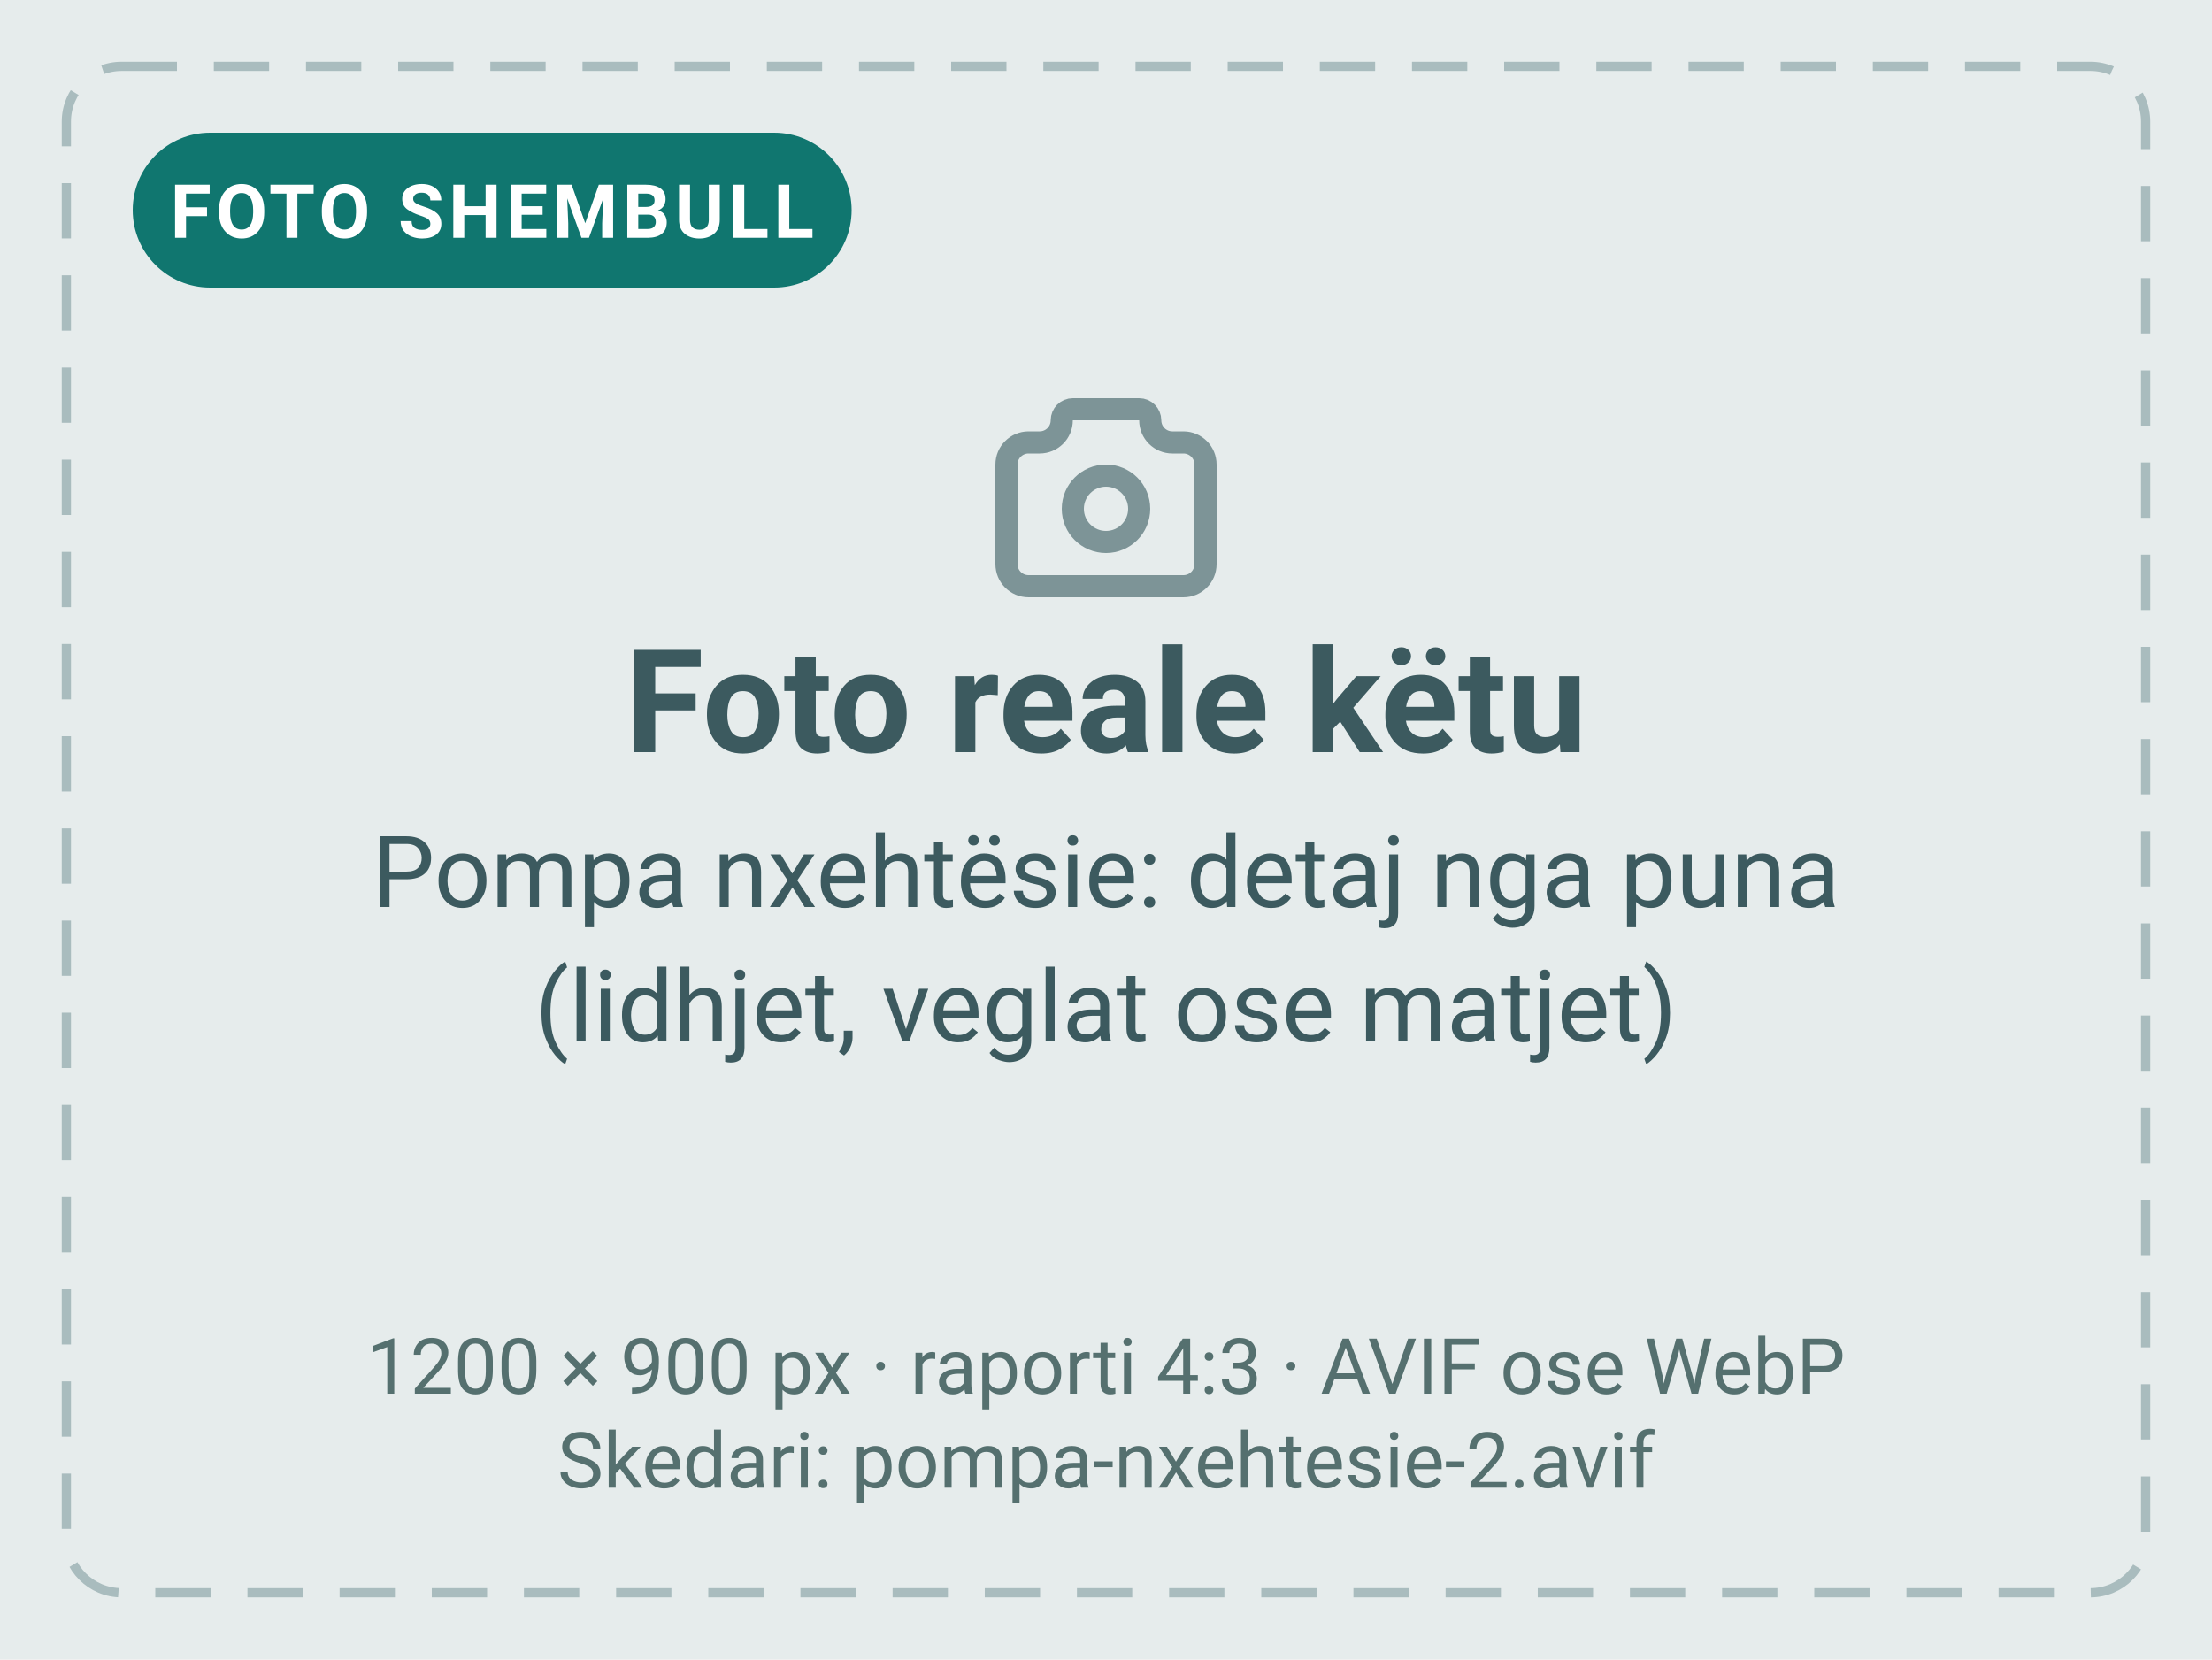
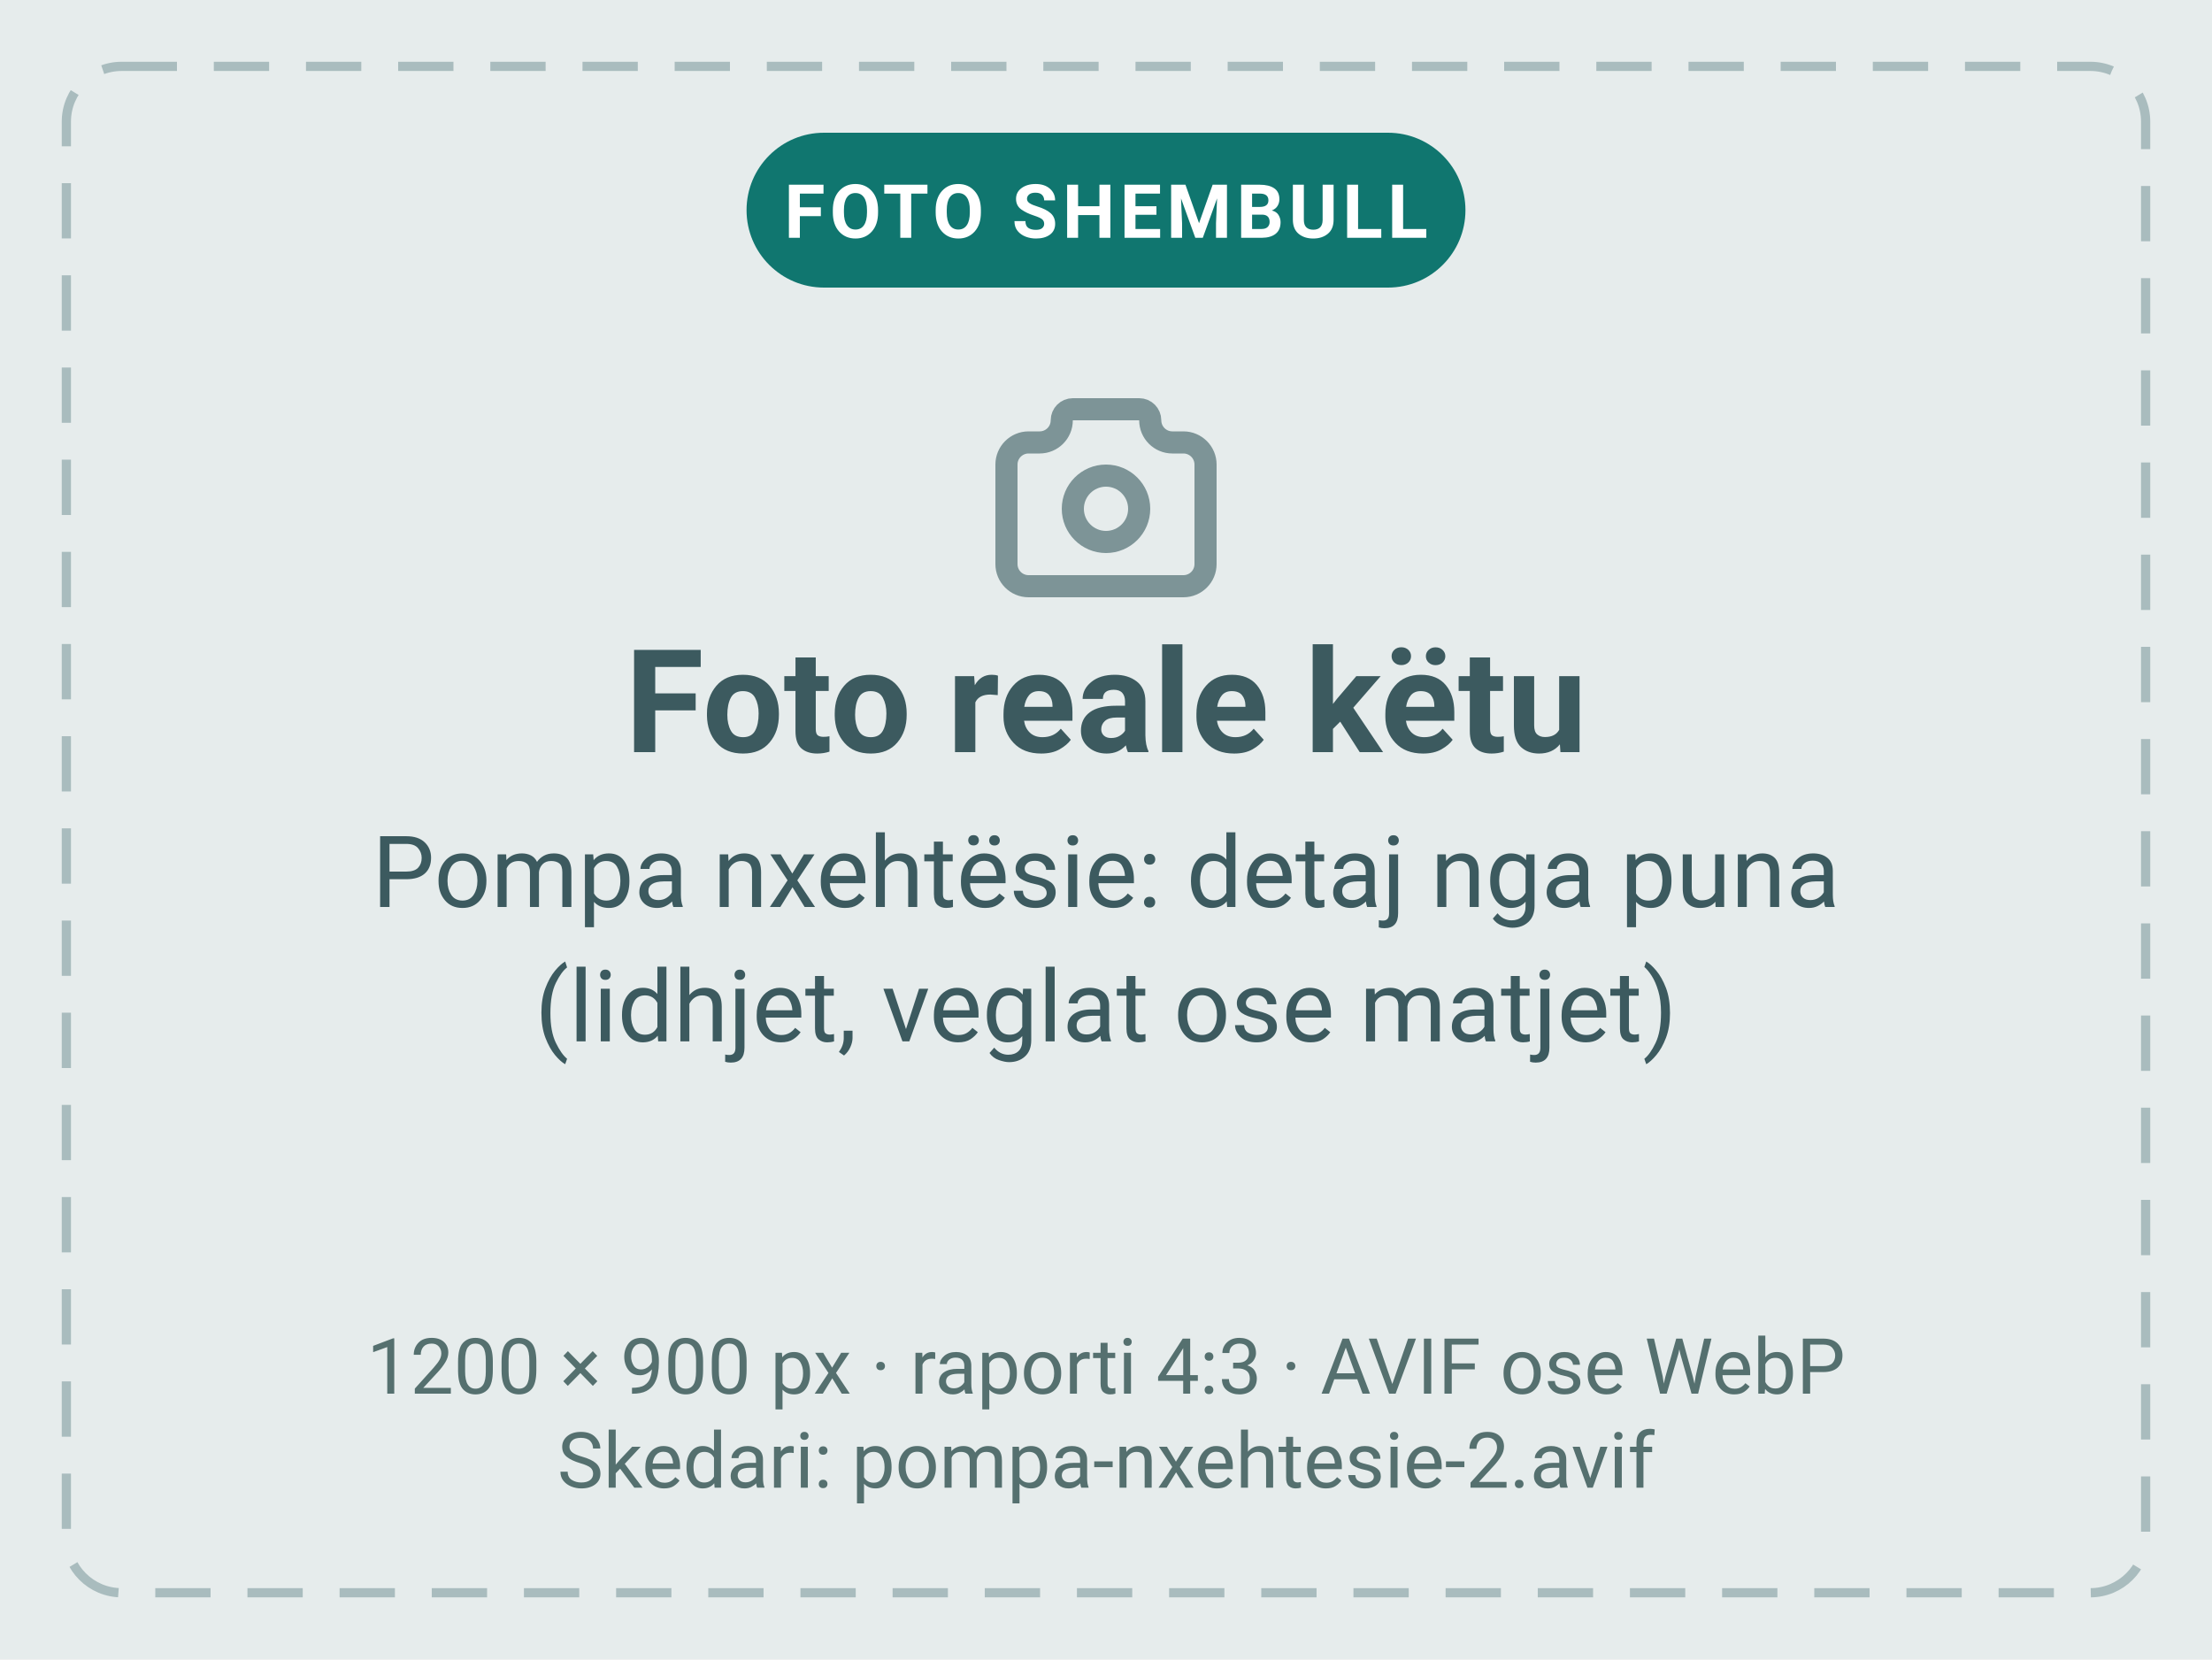
<svg xmlns="http://www.w3.org/2000/svg" width="1200" height="900" viewBox="0 0 1200 900">
  <rect width="1200" height="900" fill="#e6ecec" />
  <rect x="36" y="36" width="1128" height="828" rx="30" fill="none" stroke="#a9bcbe" stroke-width="5" stroke-dasharray="30 20" />
-   <rect x="72" y="72" width="390" height="84" rx="42" fill="#10766f" />
-   <text x="267" y="129" text-anchor="middle" font-family="'Segoe UI', Roboto, system-ui, sans-serif" font-size="40.5" font-weight="700" letter-spacing="2.5" fill="#ffffff">FOTO SHEMBULL</text>
+   <rect x="405" y="72" width="390" height="84" rx="42" fill="#10766f" />
+   <text x="600" y="129" text-anchor="middle" font-family="'Segoe UI', Roboto, system-ui, sans-serif" font-size="40.5" font-weight="700" letter-spacing="2.5" fill="#ffffff">FOTO SHEMBULL</text>
  <g transform="translate(528 198) scale(6)" fill="none" stroke="#7d9497" stroke-width="2" stroke-linecap="round" stroke-linejoin="round">
    <path d="M5 7h1a2 2 0 0 0 2 -2a1 1 0 0 1 1 -1h6a1 1 0 0 1 1 1a2 2 0 0 0 2 2h1a2 2 0 0 1 2 2v9a2 2 0 0 1 -2 2h-14a2 2 0 0 1 -2 -2v-9a2 2 0 0 1 2 -2" />
    <path d="M9 13a3 3 0 1 0 6 0a3 3 0 0 0 -6 0" />
  </g>
  <text x="600" y="408" text-anchor="middle" font-family="'Segoe UI', Roboto, system-ui, sans-serif" font-size="78" font-weight="600" fill="#3c5a5f">Foto reale këtu</text>
  <text x="600" y="492" text-anchor="middle" font-family="'Segoe UI', Roboto, system-ui, sans-serif" font-size="54" fill="#3c5a5f">Pompa nxehtësie: detaj nga puna</text>
  <text x="600" y="564.9" text-anchor="middle" font-family="'Segoe UI', Roboto, system-ui, sans-serif" font-size="54" fill="#3c5a5f">(lidhjet, veglat ose matjet)</text>
  <text x="600" y="756" text-anchor="middle" font-family="'Segoe UI', Roboto, system-ui, sans-serif" font-size="42" fill="#55706f">1200 × 900 px · raporti 4:3 · AVIF ose WebP</text>
  <text x="600" y="807" text-anchor="middle" font-family="'Segoe UI', Roboto, system-ui, sans-serif" font-size="42" fill="#55706f">Skedari: pompa-nxehtesie-2.avif</text>
</svg>
